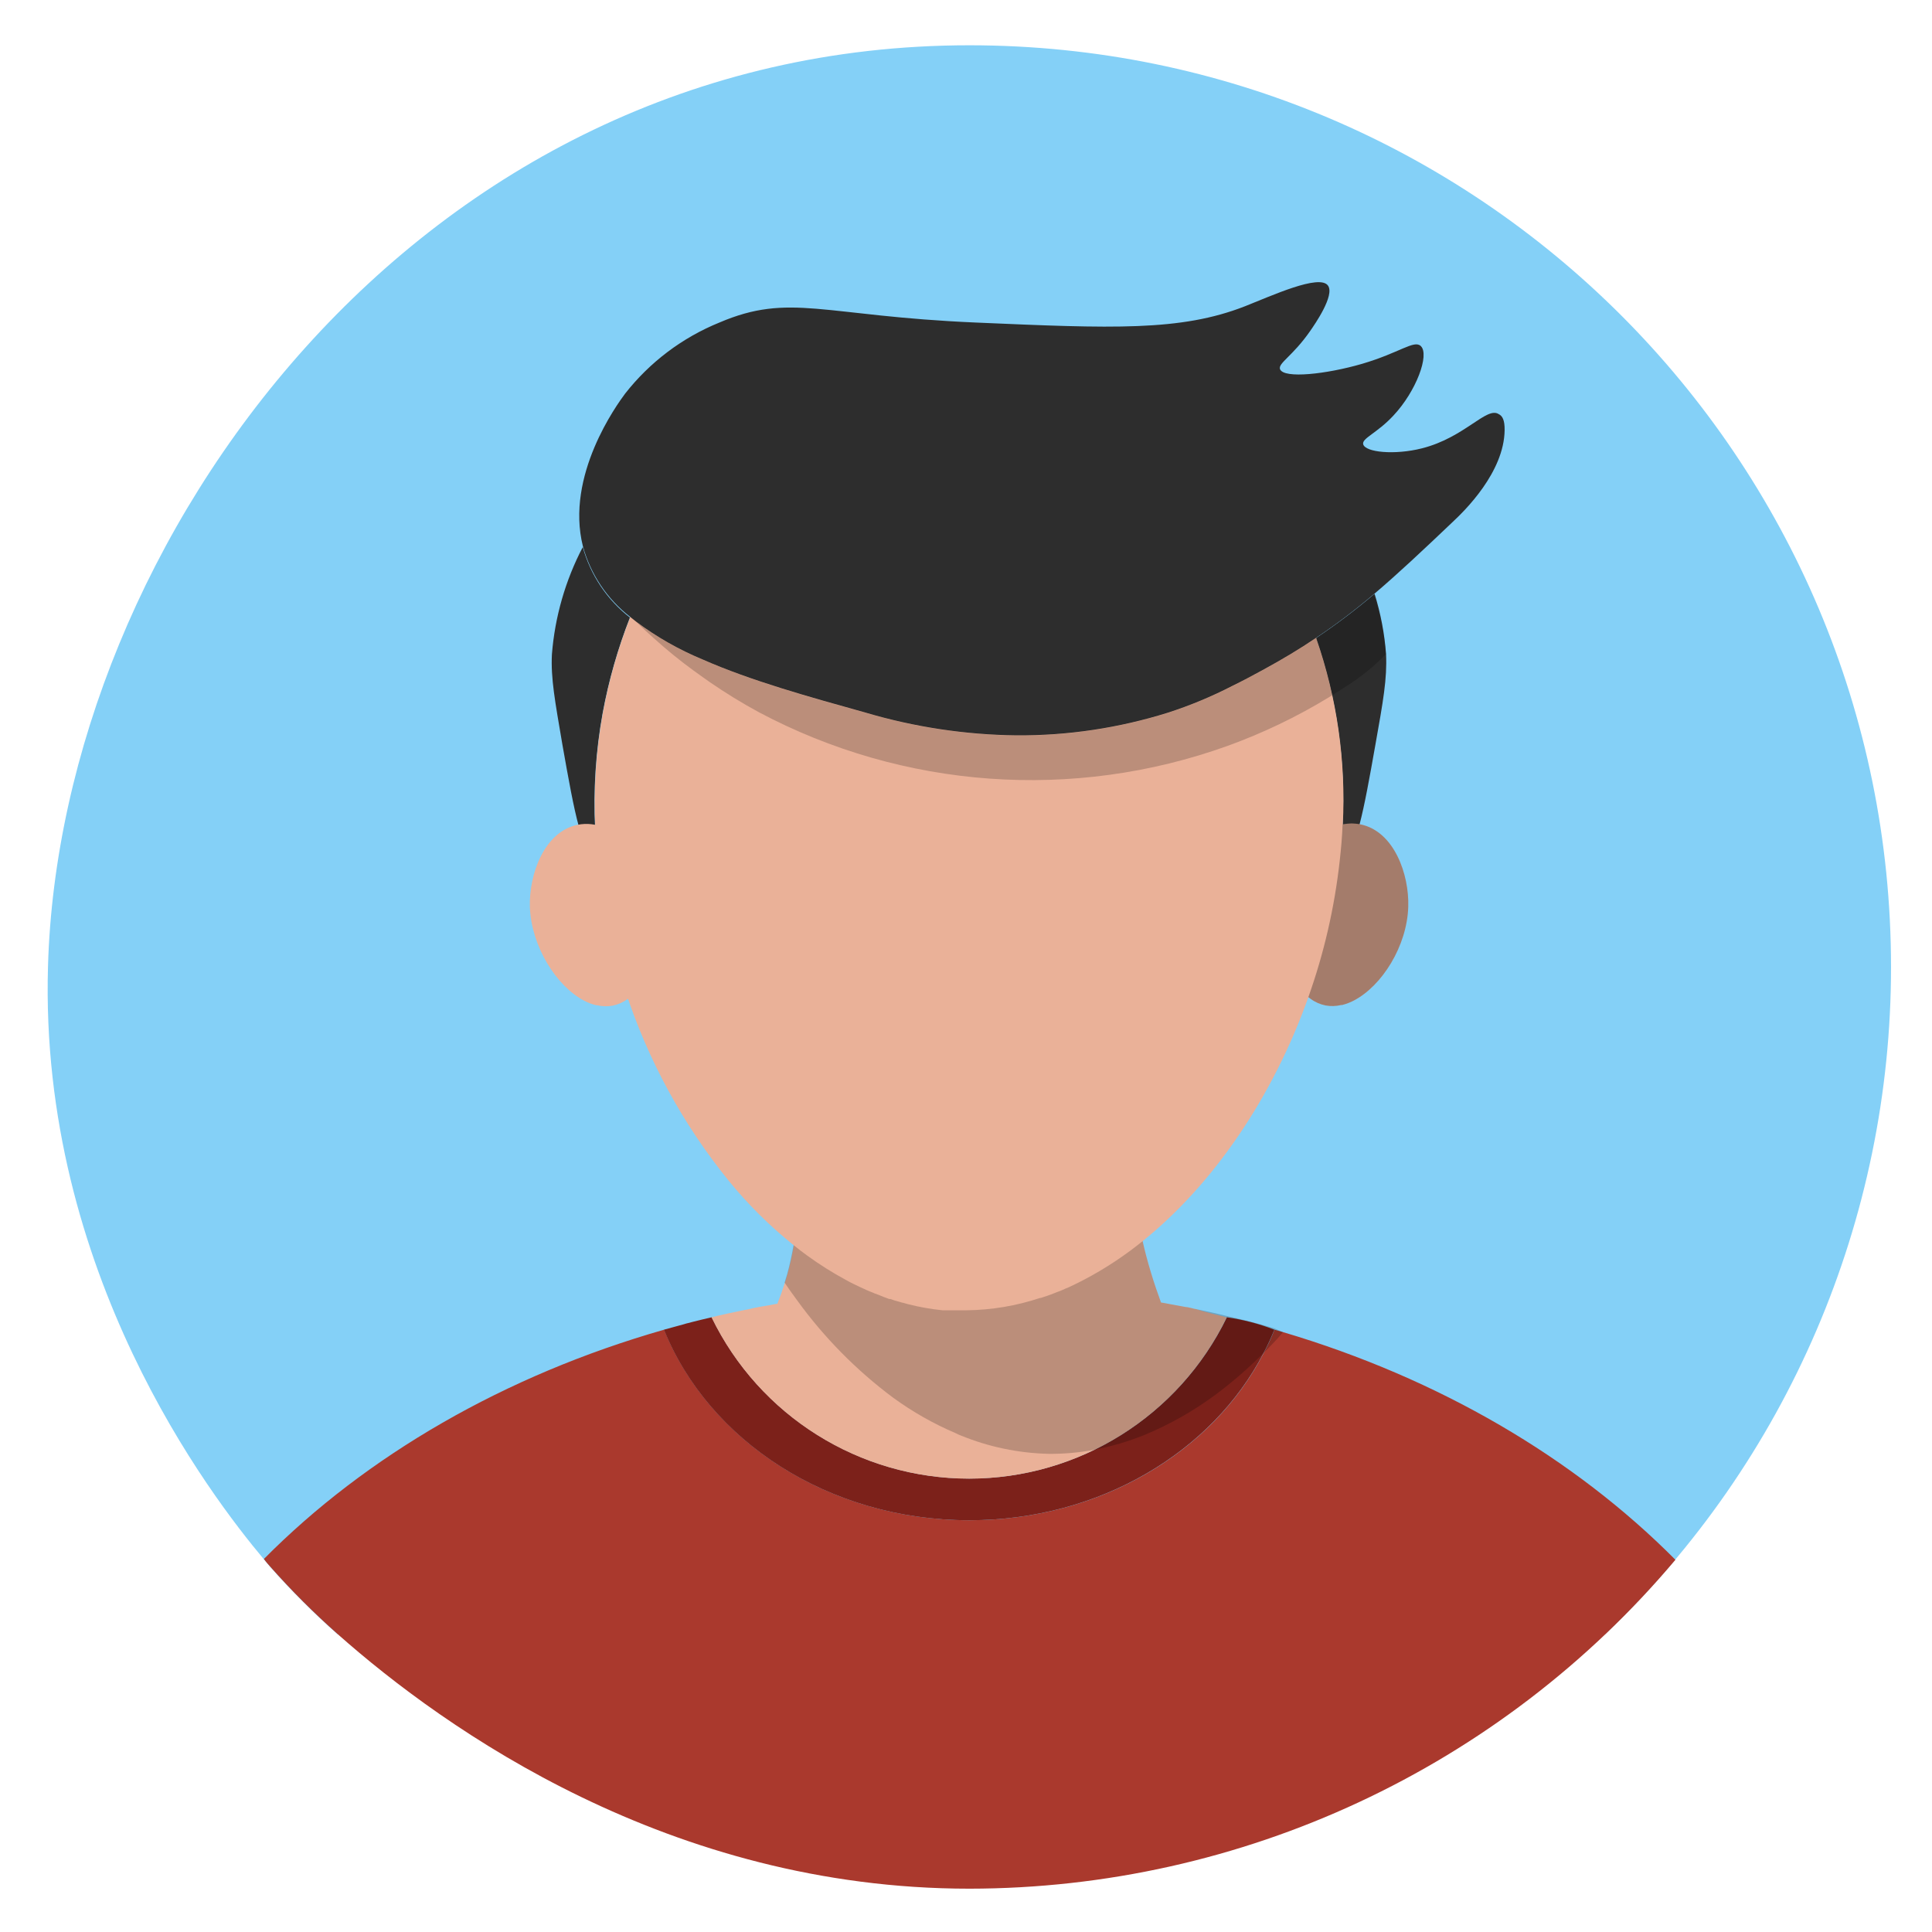
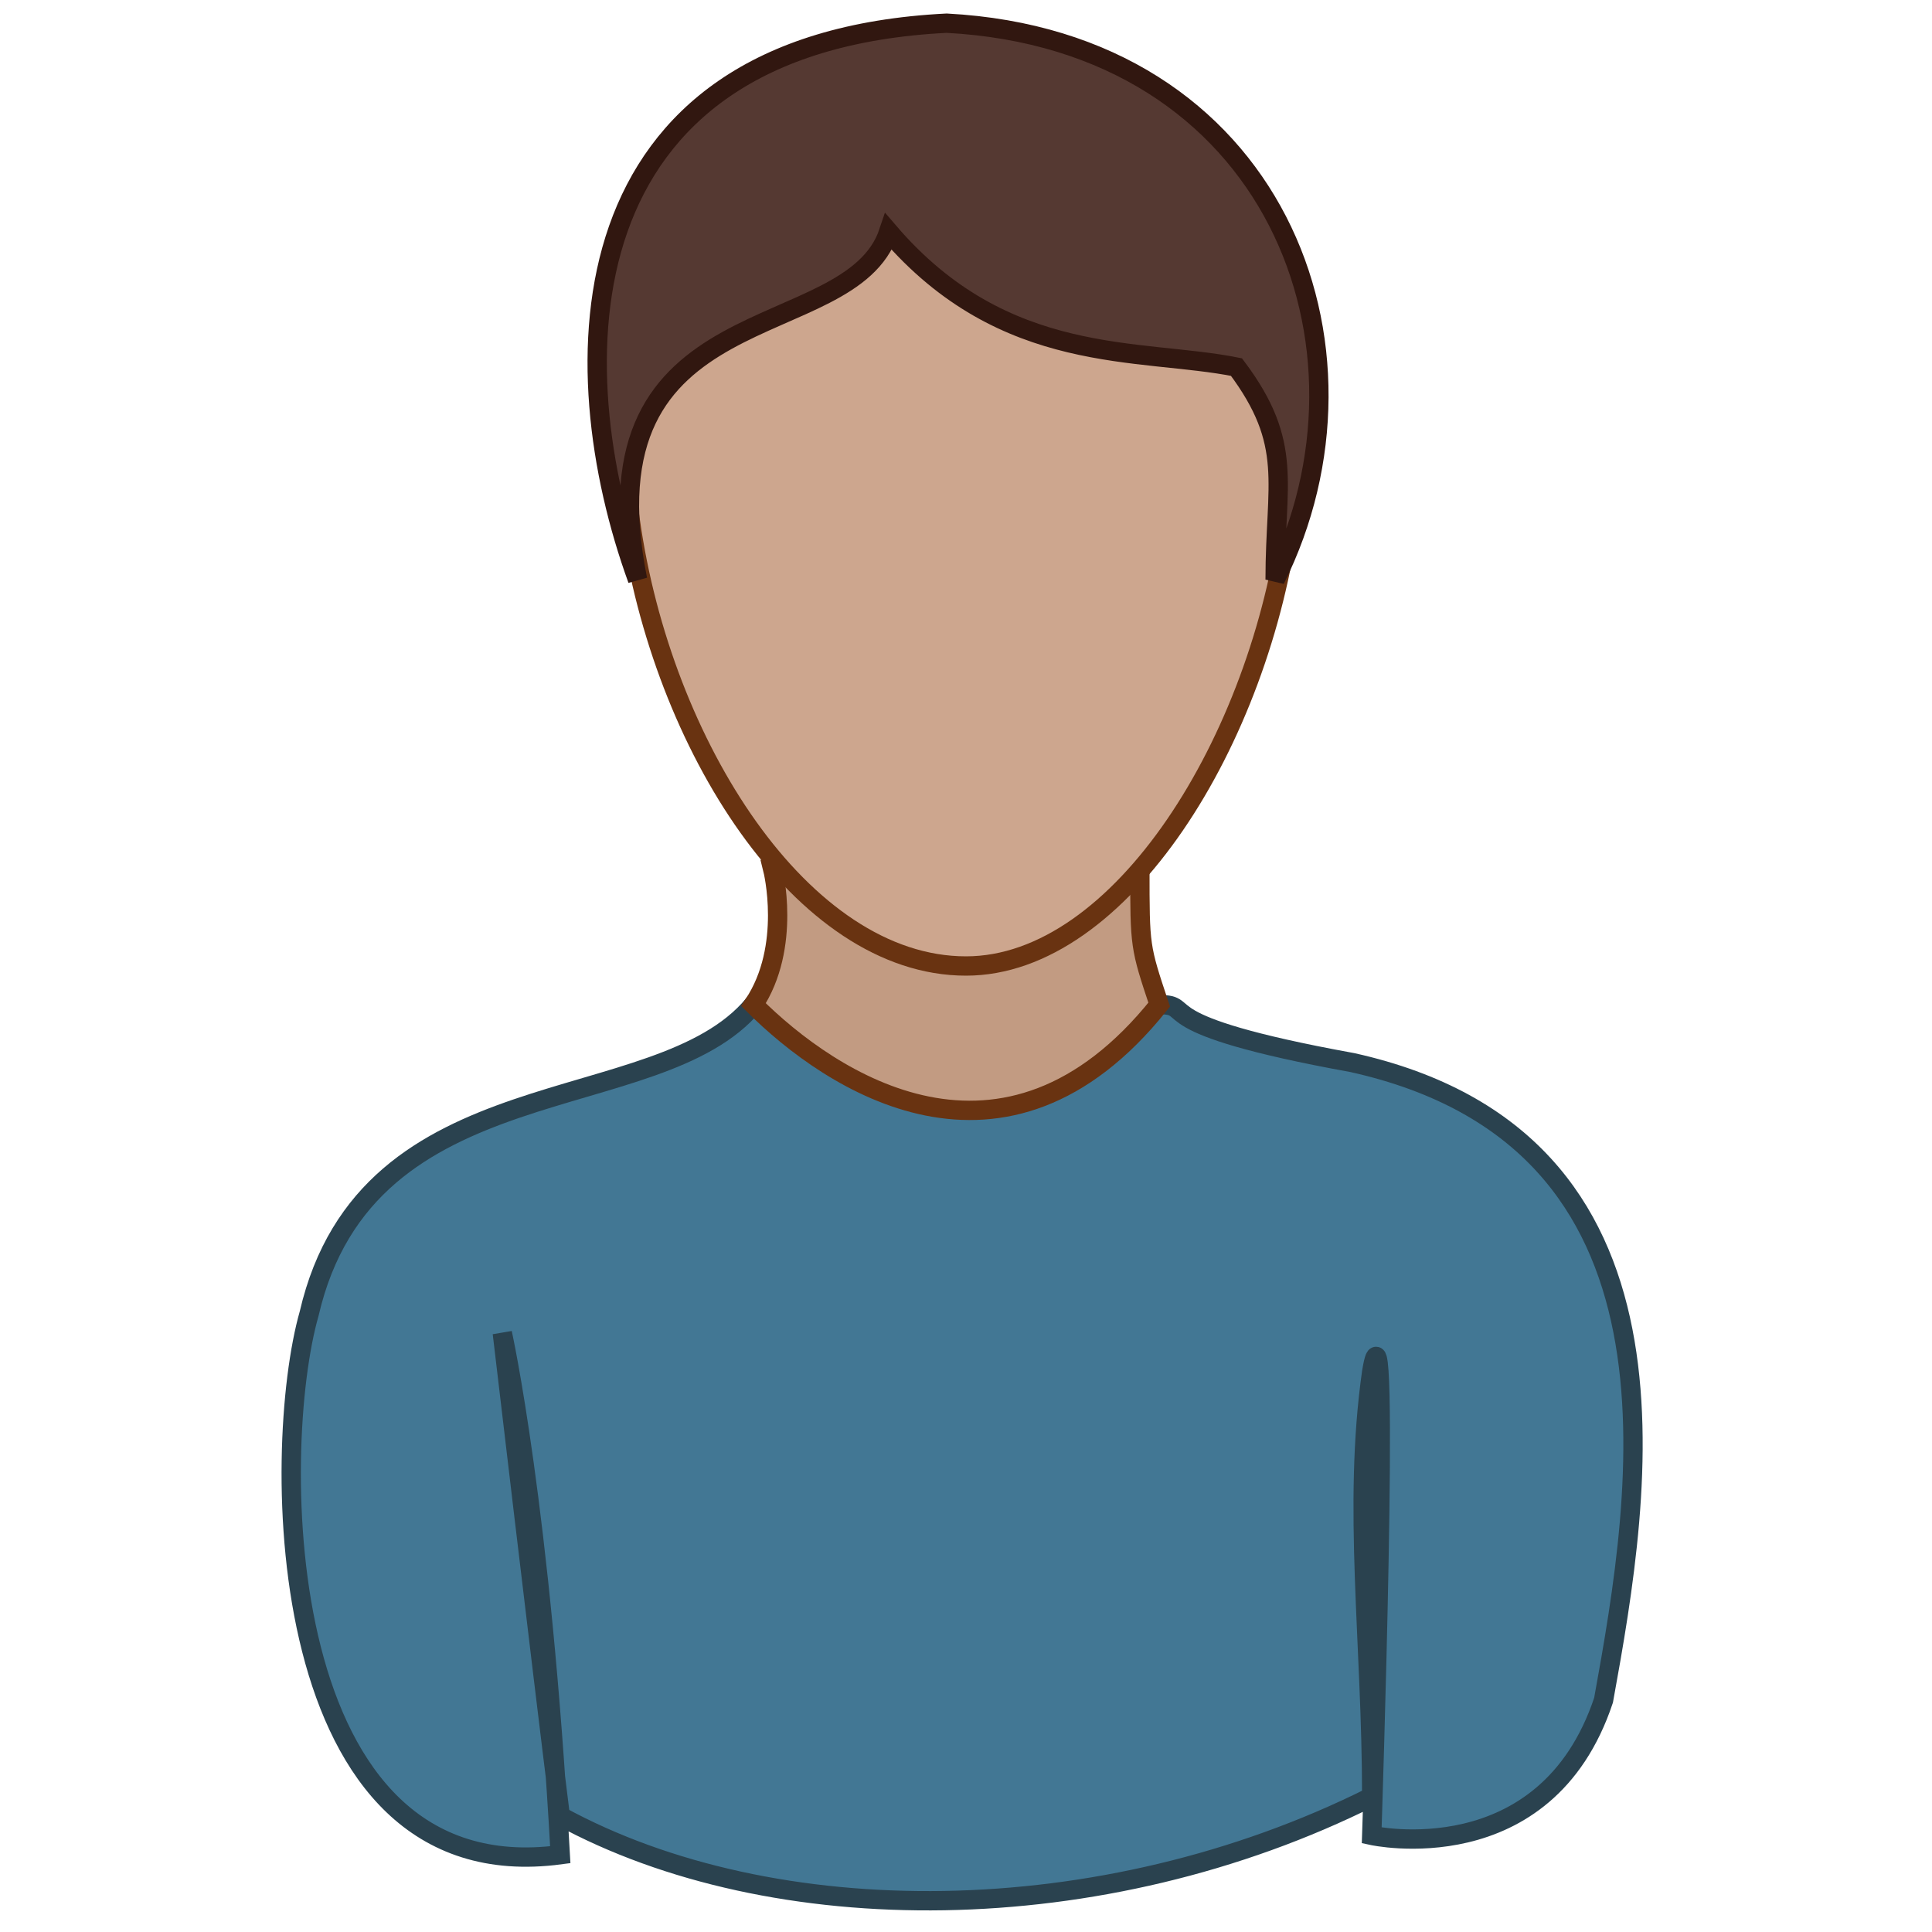
- <svg xmlns="http://www.w3.org/2000/svg" width="800px" height="800px" viewBox="0 0 256 256" data-name="Layer 1" id="Layer_1">
-   <defs>
-     <style>.cls-1{fill:#84d0f7;}.cls-2{fill:#aa392d;}.cls-3{fill:#7c211a;}.cls-4{fill:#eab198;}.cls-5{fill:#2d2d2d;}.cls-6{opacity:0.2;}.cls-7{opacity:0.3;}</style>
-   </defs>
-   <g data-name="Male 2" id="Male_2">
-     <path class="cls-1" d="M250.57,128.13a122,122,0,0,1-37.91,88.44H44.76a101.85,101.85,0,0,1-9-9l-.83-1c-7-8.35-29.75-38-28.57-78.51C7.94,72,55.14,6,128.44,6A122.13,122.13,0,0,1,250.57,128.13Z" id="Wallpaper" />
-     <path class="cls-2" d="M222,206.68a122.41,122.41,0,0,1-93.54,43.58c-39.71,0-69.44-21.09-83.67-33.69a104.1,104.1,0,0,1-9-9c-.25-.28-.54-.6-.82-1C48.52,192.9,66.85,182.24,88,176.19c5.92,14.71,21.81,25.25,40.45,25.25,17.33,0,32.27-9.09,39-22.16.54-1,1-2,1.43-3.09l1.15.33C190.66,182.64,208.59,193.17,222,206.68Z" id="Sweater" />
-     <path class="cls-3" d="M168.86,176.19c-.43,1.05-.89,2.07-1.43,3.09-6.75,13.07-21.69,22.16-39,22.16-18.64,0-34.53-10.54-40.45-25.25l2.67-.73.22-.07s1.78-.47,3.43-.84a37.95,37.95,0,0,0,68.27,0A28.13,28.13,0,0,1,168.86,176.19Z" id="Neckband" />
-     <path class="cls-4" d="M162.55,174.55a37.94,37.94,0,0,1-68.27,0c1.35-.34,2.71-.63,4.08-.91l1-.2c.17-.05.35-.09.51-.12l.87-.17,1.2-.2c.28-.07.6-.11.91-.18H103c.35-.87.68-1.8,1-2.82.11-.34.22-.71.33-1.07a40.67,40.67,0,0,0,.89-4.07,39.88,39.88,0,0,0,6.91,4.6c.18.09.35.18.53.29l.62.31.76.36c.16.07.31.13.44.2l.38.18.47.2.44.17a.69.69,0,0,0,.2.09,4.75,4.75,0,0,0,.54.2l.66.27h0l.73.27.16,0,.51.18.78.22c.11,0,.22.07.35.09l.71.2a38.17,38.17,0,0,0,4.54.8l.46,0c.11,0,.22,0,.34,0l.62,0,.55,0c.2,0,.43,0,.65,0h.55a30.33,30.33,0,0,0,9.74-1.63.07.07,0,0,0,.06,0,1.7,1.7,0,0,0,.36-.11c.8-.27,1.51-.56,2.13-.8l.85-.36.22-.08a38.68,38.68,0,0,0,9.89-6.14c.31,1.38.69,2.85,1.16,4.38.42,1.38.86,2.67,1.31,3.89.37.07.73.11,1.11.2l1.09.2,1.09.2c.26,0,.53.11.8.15a4.54,4.54,0,0,0,.53.12C159.86,173.92,161.21,174.21,162.55,174.55Z" id="Neck" />
-     <path class="cls-5" d="M79.85,94.5a67.36,67.36,0,0,0-1,15.29c0,1,.11,2.06.22,3.09,0,.37.06.77.11,1.15-2.11-1.11-3-6-4.65-15.31-1-5.87-1.55-8.8-1.4-12a37,37,0,0,1,4.09-14.23,17.8,17.8,0,0,0,6.25,9.34A69,69,0,0,0,79.85,94.5Z" id="Hairs" />
-     <path class="cls-5" d="M182.24,98.72c-.8,4.53-1.43,8-2.09,10.51-.71,2.71-1.49,4.29-2.63,4.82.18-1.6.32-3.17.38-4.77a65,65,0,0,0-3.51-24.65s0-.07,0-.09a83.27,83.27,0,0,0,7.75-5.86,36.07,36.07,0,0,1,1.52,8v0C183.81,89.94,183.28,92.88,182.24,98.72Z" data-name="Hairs" id="Hairs-2" />
-     <path class="cls-6" d="M170,176.52c-.82,1-1.69,1.87-2.58,2.76a57.05,57.05,0,0,1-6.28,5.47,44.46,44.46,0,0,1-9.52,5.4A35.78,35.78,0,0,1,145,192.1a30.8,30.8,0,0,1-6.07.54,32.7,32.7,0,0,1-11.62-2.43,4.63,4.63,0,0,1-.64-.29,41.9,41.9,0,0,1-8.34-4.73,59.9,59.9,0,0,1-12.69-12.87c-.57-.77-1.13-1.55-1.68-2.37.11-.34.22-.71.33-1.07a40.67,40.67,0,0,0,.89-4.07c.58.47,1.18.94,1.8,1.38a45.8,45.8,0,0,0,5.11,3.22c.18.09.35.18.53.29l.62.31.76.36c.16.07.31.13.44.2l.38.18.47.2.44.17a.69.69,0,0,0,.2.09l.54.2.66.27h0l.73.27.16,0,.51.18.78.22c.11,0,.22.07.35.09l.71.2a31.48,31.48,0,0,0,4.54.8l.46,0c.11,0,.22,0,.34,0l.62,0,.55,0c.2,0,.43,0,.65,0h.55a31.93,31.93,0,0,0,9.74-1.63.07.07,0,0,0,.06,0,1.7,1.7,0,0,0,.36-.11c.67-.22,1.31-.47,2-.73l.2-.07c.26-.11.53-.22.82-.36l.22-.08a46.4,46.4,0,0,0,8.27-4.89c.55-.4,1.09-.83,1.62-1.25.31,1.38.69,2.85,1.16,4.38.42,1.38.86,2.67,1.31,3.89.37.07.73.11,1.11.2l1.09.2,1.09.2c.26,0,.53.11.8.15a4.54,4.54,0,0,0,.53.12c1.38.28,2.73.57,4.07.91,2.13.49,4.24,1,6.31,1.64Z" id="NeckShadow" />
-     <path class="cls-4" d="M186.6,120.16c-.16,5.2-3.48,10.47-7.19,12.41a7.11,7.11,0,0,1-1.58.6l-.12,0a5.07,5.07,0,0,1-2.05.06,5,5,0,0,1-2-.88l-.28-.21a7.39,7.39,0,0,1-1.13-1.11c-2.68-3.23-3.77-9.29-2-14.13a14.78,14.78,0,0,1,3.23-5.06,9.08,9.08,0,0,1,4.44-2.6,5.91,5.91,0,0,1,2.37,0C184.7,110.15,186.74,115.81,186.6,120.16Z" id="RightEar" />
-     <path class="cls-7" d="M186.6,120.16c-.16,5.2-3.48,10.47-7.2,12.41a7,7,0,0,1-1.57.6l-.12,0a5.07,5.07,0,0,1-2.05.06,5,5,0,0,1-2-.88l-.28-.21a7,7,0,0,1-1.13-1.11c-2.68-3.23-3.77-9.29-2-14.13a14.78,14.78,0,0,1,3.23-5.06,9.08,9.08,0,0,1,4.44-2.6,5.91,5.91,0,0,1,2.37,0C184.7,110.15,186.74,115.81,186.6,120.16Z" id="RightEarShadow" />
-     <path class="cls-4" d="M84.57,131.06a7.28,7.28,0,0,1-1.41,1.32,5.13,5.13,0,0,1-2,.88,5.07,5.07,0,0,1-2.05-.06l-.12,0a7.11,7.11,0,0,1-1.58-.6c-3.71-1.94-7-7.21-7.2-12.41-.13-4.35,1.91-10,6.33-10.9,2.51-.51,4.91.71,6.8,2.61a14.66,14.66,0,0,1,3.24,5.06C88.34,121.77,87.24,127.83,84.57,131.06Z" id="LeftEar" />
-     <path class="cls-4" d="M177.9,109.28c-.06,1.6-.2,3.17-.38,4.77a80.14,80.14,0,0,1-4.17,18.12c-4.67,13.11-12.52,24.73-22,32.33-.53.42-1.07.85-1.62,1.25a46.4,46.4,0,0,1-8.27,4.89l-.22.08c-.29.14-.56.25-.82.36l-.2.07c-.65.26-1.29.51-2,.73a1.7,1.7,0,0,1-.36.11.07.07,0,0,1-.06,0,31.93,31.93,0,0,1-9.74,1.63h-.55c-.22,0-.45,0-.65,0l-.55,0-.62,0c-.12,0-.23,0-.34,0l-.46,0a31.48,31.48,0,0,1-4.54-.8l-.71-.2c-.13,0-.24-.07-.35-.09l-.78-.22-.51-.18-.16,0-.73-.27h0l-.66-.27-.54-.2a.69.69,0,0,1-.2-.09l-.44-.17-.47-.2-.38-.18c-.13-.07-.28-.13-.44-.2l-.76-.36-.62-.31c-.18-.11-.35-.2-.53-.29a45.8,45.8,0,0,1-5.11-3.22c-.62-.44-1.22-.91-1.8-1.38a57.24,57.24,0,0,1-8.6-8.53,78.57,78.57,0,0,1-13.67-25.09A81.2,81.2,0,0,1,79.21,114c0-.38-.09-.78-.11-1.15-.11-1-.18-2-.22-3.09a67.36,67.36,0,0,1,1-15.29A69,69,0,0,1,83.5,81.79c.66-1.76,1.42-3.51,2.24-5.25a65.61,65.61,0,0,1,17.09-22.49c.31-.26.62-.51.94-.75a39.76,39.76,0,0,1,24.49-8.89C138,44.39,146.7,48.12,154,54a58.4,58.4,0,0,1,10.24,10.91,74.31,74.31,0,0,1,8.64,15.51c.54,1.38,1.07,2.71,1.54,4.09,0,0,0,.07,0,.09a65,65,0,0,1,3.51,24.65Z" id="Head" />
-     <path class="cls-6" d="M183.64,86.68v0a26.09,26.09,0,0,1-3.43,3c-.09.09-.55.4-1.15.82-1,.65-2,1.29-3,1.91a74.33,74.33,0,0,1-13.42,6.43,76.87,76.87,0,0,1-62.09-4.47c-2.25-1.22-4.43-2.56-6.52-4-.71-.49-1.4-1-2.09-1.49a64.17,64.17,0,0,1-5.28-4.29c-.8-.71-1.6-1.44-2.36-2.2a40.61,40.61,0,0,0,8.78,5c6.46,2.85,14.18,5,21.67,7.07a73.55,73.55,0,0,0,19.93,3,65.77,65.77,0,0,0,20.07-3,56.6,56.6,0,0,0,8.58-3.57c1.31-.65,2.62-1.36,4-2.09,2.63-1.43,4.91-2.8,7.05-4.25a82.89,82.89,0,0,0,7.67-5.8A32.88,32.88,0,0,1,183.64,86.68Z" id="HairsShadow" />
-     <path class="cls-5" d="M199.37,57c-.07,5.6-5.33,10.71-6.87,12.15-3.93,3.74-7.18,6.8-10.38,9.52l-.08.06a82.89,82.89,0,0,1-7.67,5.8c-2.14,1.45-4.42,2.82-7.05,4.25-1.35.73-2.66,1.44-4,2.09a56.6,56.6,0,0,1-8.58,3.57,65.77,65.77,0,0,1-20.07,3,73.55,73.55,0,0,1-19.93-3c-7.49-2.09-15.21-4.22-21.67-7.07a40.61,40.61,0,0,1-8.78-5l0,0c-.27-.22-.54-.42-.8-.64a17.8,17.8,0,0,1-6.25-9.34v0C74.88,63,81.79,53.56,82.83,52.16a30.41,30.41,0,0,1,12.49-9.42c9.36-4,13.69-.87,34,0,18.07.78,27.12,1.18,35.65-2.16,3.44-1.35,9.89-4.33,11-2.73.91,1.29-1.74,5.11-2.36,6-2.33,3.36-4.29,4.27-4,5.07.51,1.29,6.16.66,10.87-.71,5-1.47,6.89-3.2,7.78-2.36,1.2,1.13-.6,6-3.63,9.22-2.17,2.34-4.2,3-4,3.8.29,1.07,4.17,1.45,7.77.54,5.69-1.43,8.58-5.58,10.18-4.54C199.08,55.1,199.39,55.67,199.37,57Z" data-name="Hairs" id="Hairs-3" />
-   </g>
+ <svg xmlns="http://www.w3.org/2000/svg" width="800px" height="800px" viewBox="0 0 100 100" version="1.1">
+   <path style="fill:#427794;stroke:#2A424F" d="m 39,52 c -5,6 -20,3 -23,16 -2,7 -2,30 13,28 -1,-18 -3,-27 -3,-27 0,0 2,17 3,25 11,6 28,6 42,-1 0,-8 -1,-15 0,-22 1,-6 0,24 0,24 0,0 9,2 12,-7 C 85,77 88,59 70,55 59,53 62,52 60,52 58,52 39,52 39,52 z" />
+   <path style="fill:#C29B82;stroke:#693311" d="m 40,45 c 0,0 1,4 -1,7 4,4 13,10 21,0 -1,-3 -1,-3 -1,-7 0,0 -19,0 -19,0 z" />
+   <path style="fill:#CDA68E;stroke:#693311" d="M 50,50 C 33,50 21,4.1 49,3.4 79,3.3 66,50 50,50 z" />
+   <path style="fill:#553932;stroke:#311710" d="M 33,30 C 29,19 29,2.2 49,1.2 66,2.1 72,18 66,30 66,25 67,23 64,19 59,18 52,19 46,12 44,18 30,15 33,30 z" />
</svg>
